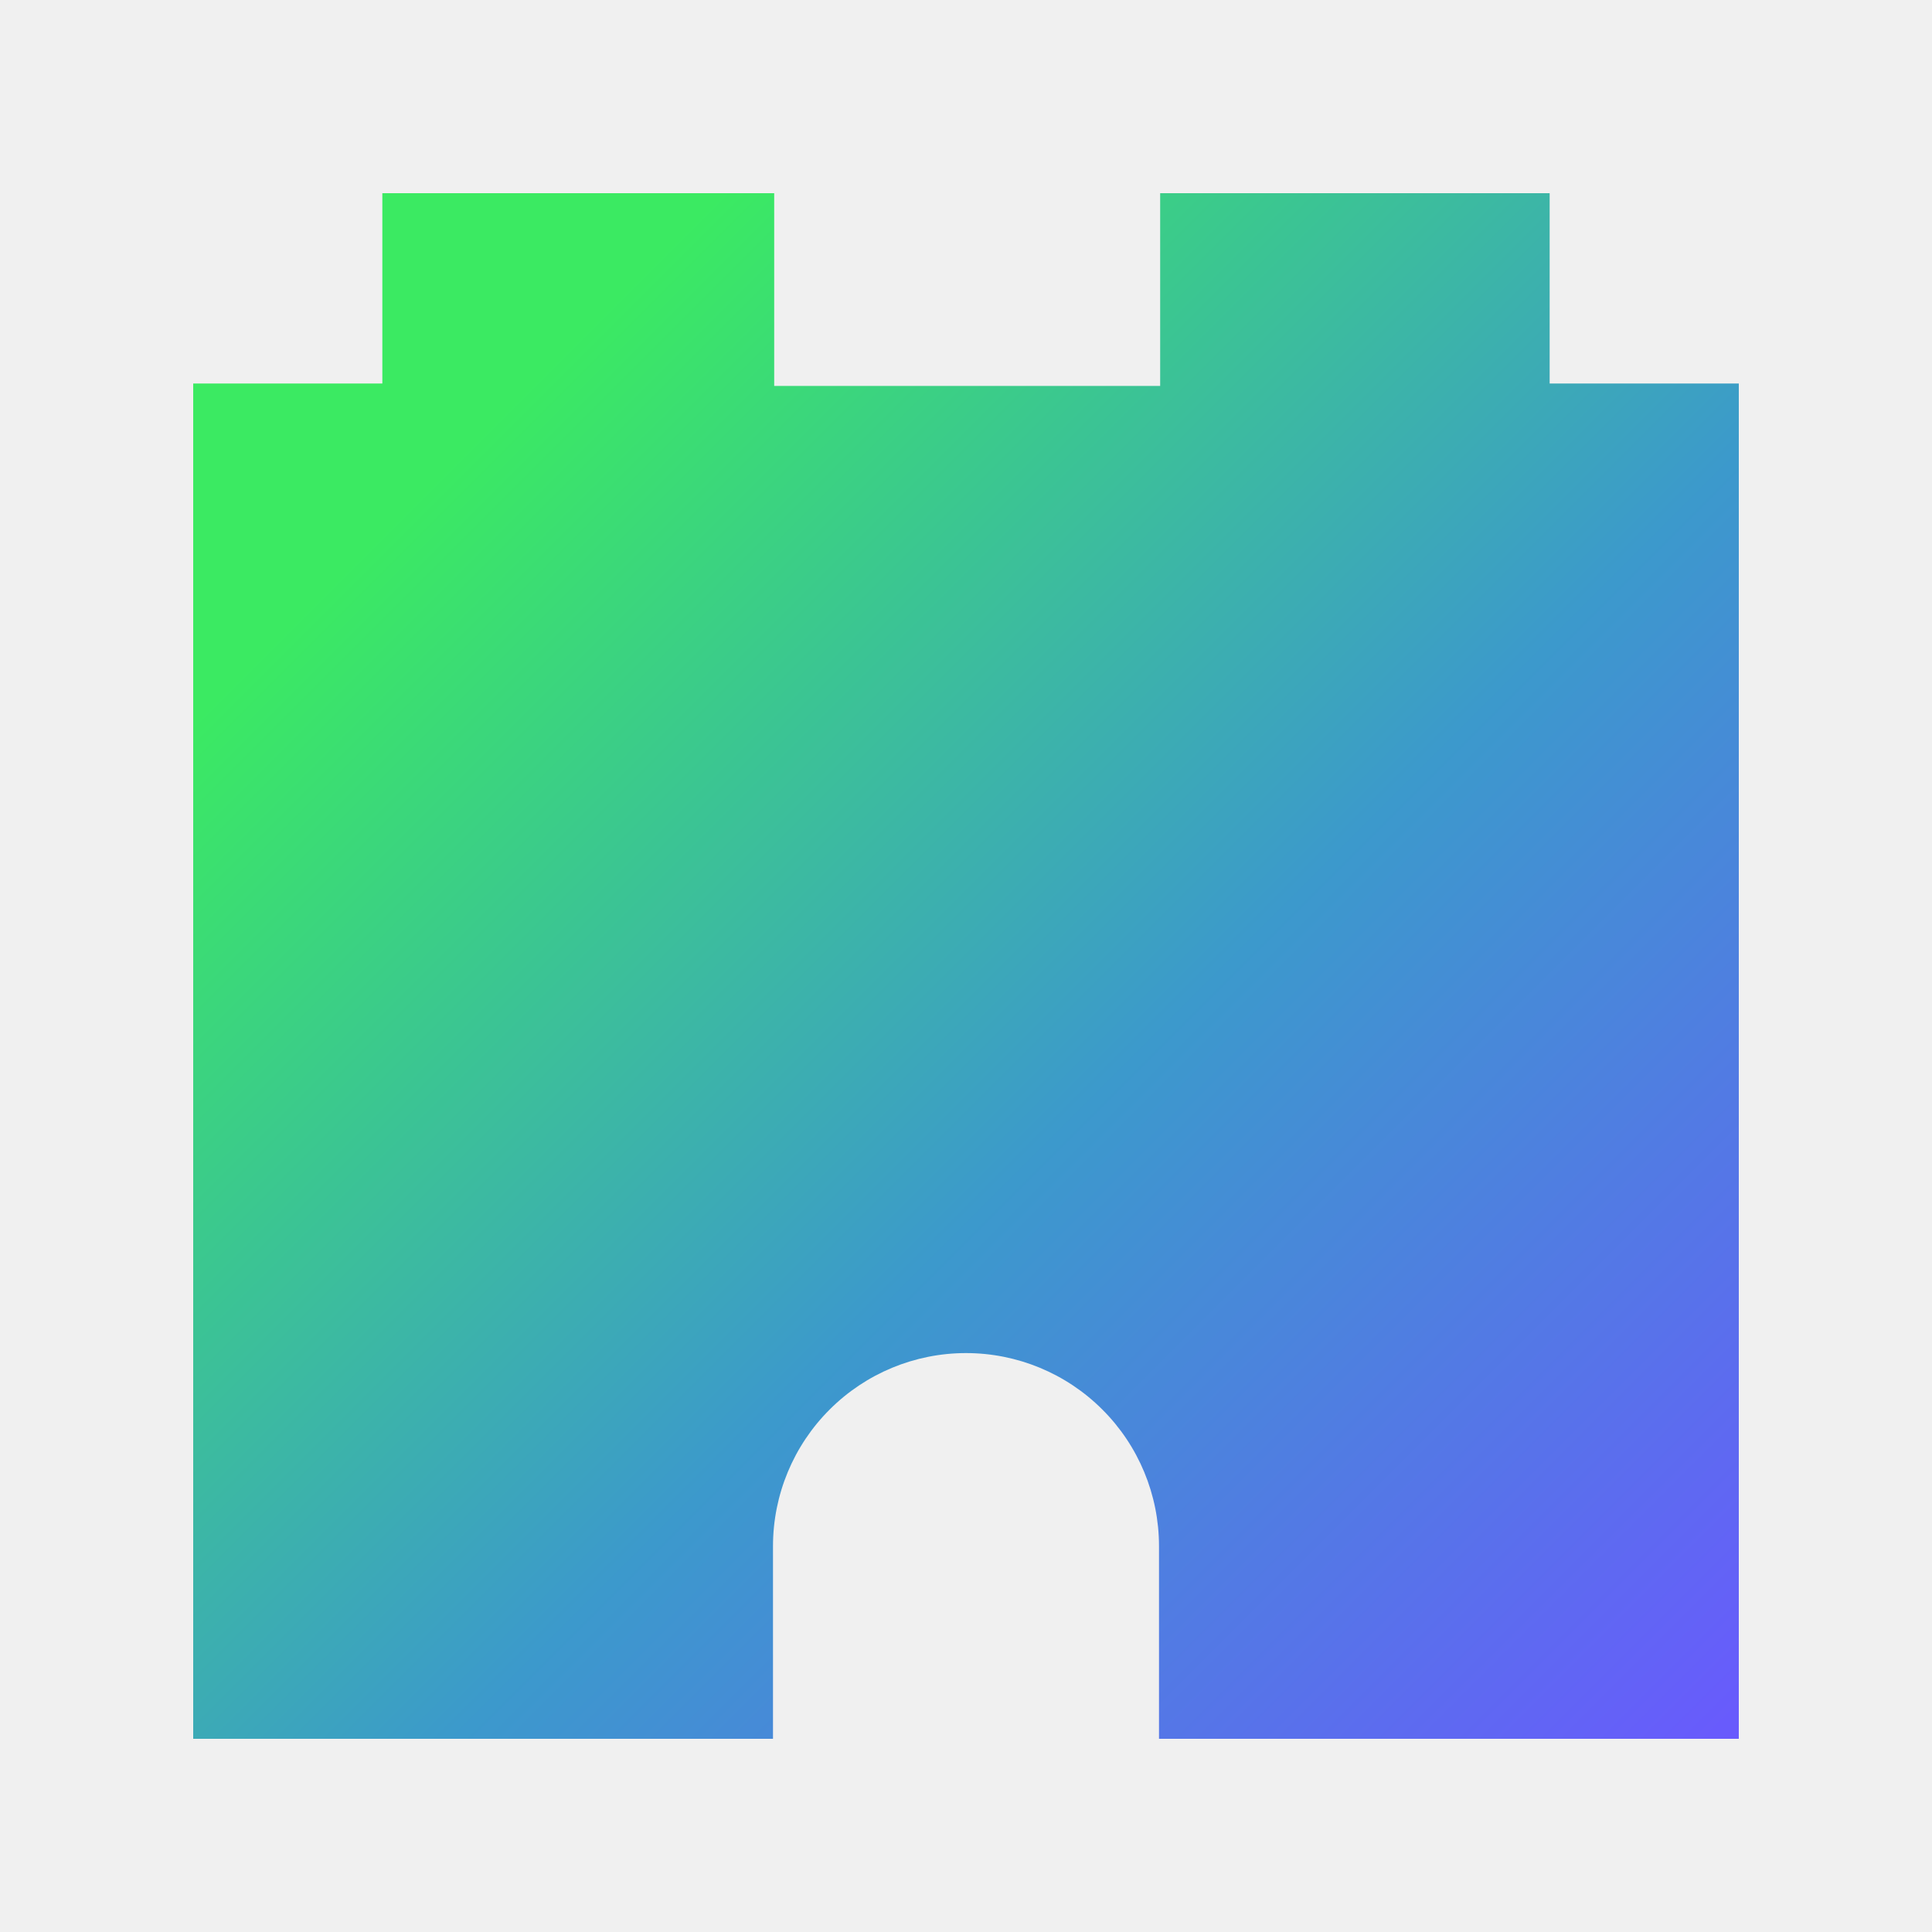
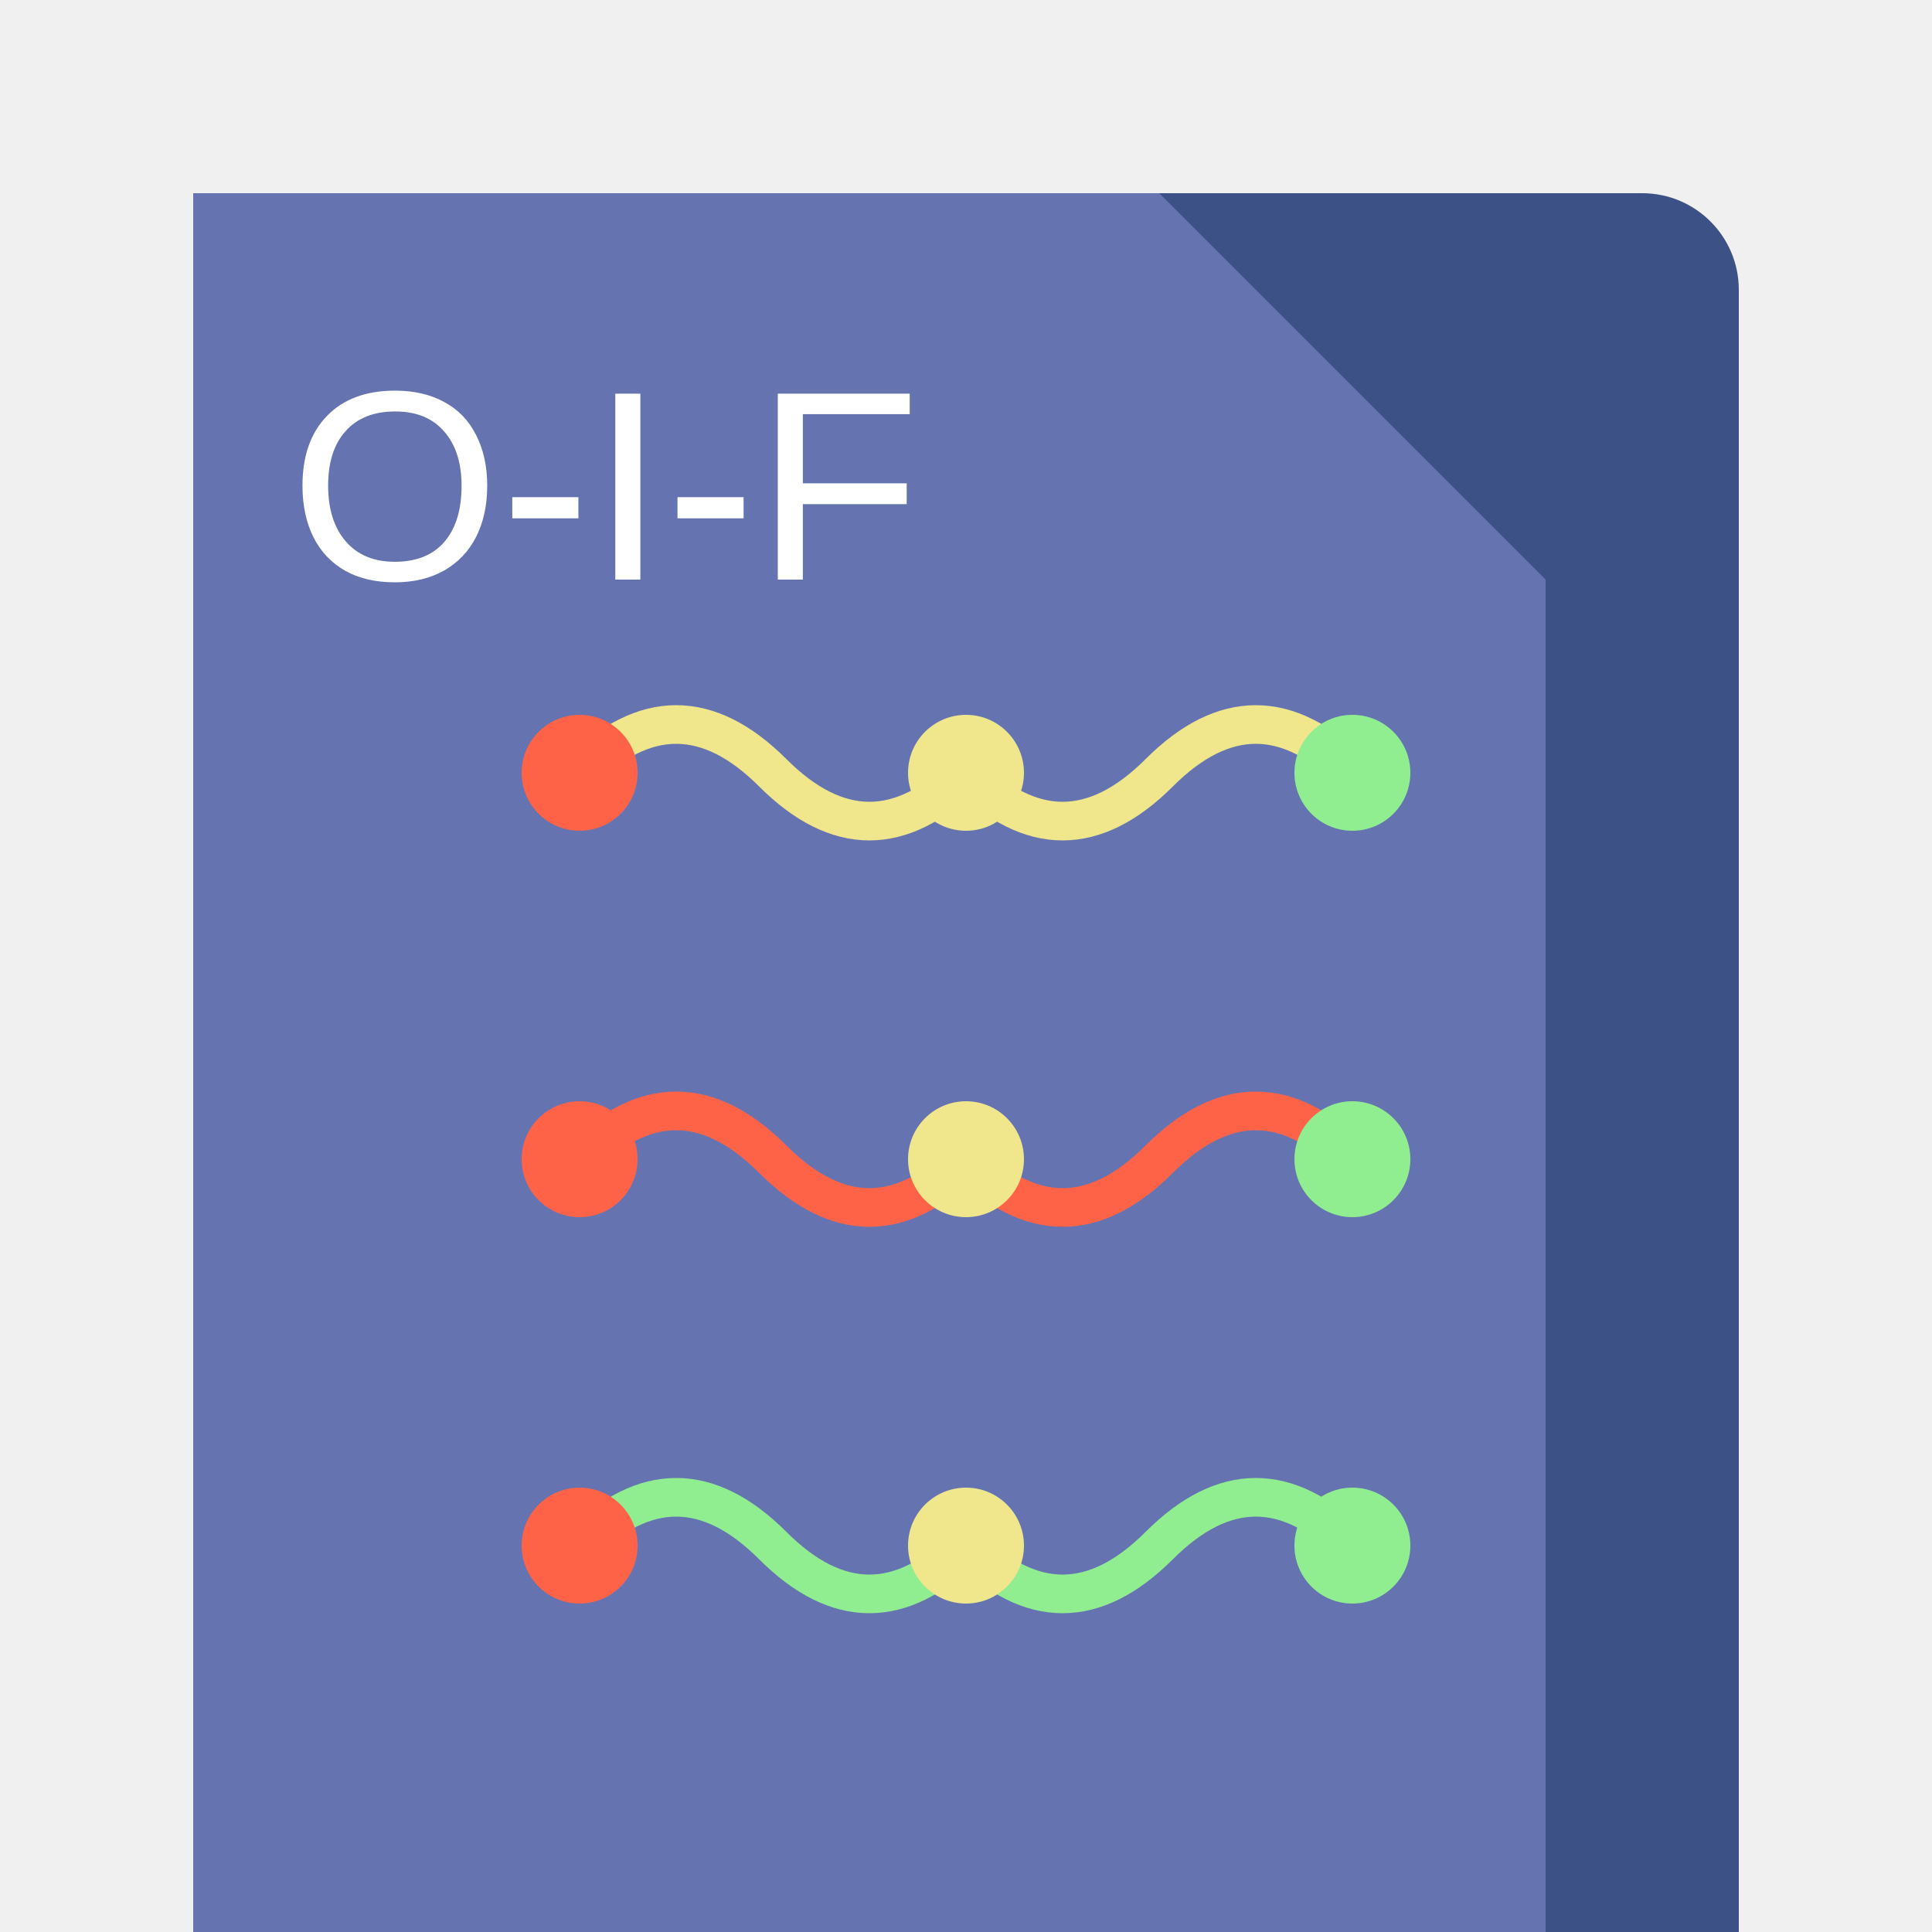
- <svg xmlns="http://www.w3.org/2000/svg" width="40" height="40" viewBox="0 0 40 40" fill="none">
-   <path d="M32.084 7.94V4H24.02V7.99H16.029V4H7.916V7.94H4V36H16.004V32.005C16.006 30.946 16.427 29.931 17.177 29.183C17.926 28.434 18.941 28.014 20 28.014C21.059 28.014 22.074 28.434 22.823 29.183C23.573 29.931 23.994 30.946 23.996 32.005V36H36V7.94H32.084Z" fill="url(#paint0_linear)" />
-   <defs>
-     <linearGradient id="paint0_linear" x1="2.942" y1="4.9" x2="37.777" y2="39.734" gradientUnits="userSpaceOnUse">
-       <stop offset="0.159" stop-color="#3BEA62" />
-       <stop offset="0.54" stop-color="#3C99CC" />
-       <stop offset="0.937" stop-color="#6B57FF" />
-     </linearGradient>
-   </defs>
+ <svg xmlns="http://www.w3.org/2000/svg" width="100" height="100" viewBox="0 0 100 100">
+   <rect x="10" y="10" width="80" height="100" rx="5" ry="5" fill="#3C5186" />
+   <polygon points="10,10 60,10 80,30 80,110 10,110" fill="#6574B0" />
+   <path d="M 30 40 Q 35 35 40 40 T 50 40 Q 55 45 60 40 T 70 40" stroke="#F0E68C" stroke-width="2" fill="none" />
+   <path d="M 30 60 Q 35 55 40 60 T 50 60 Q 55 65 60 60 T 70 60" stroke="#FF6347" stroke-width="2" fill="none" />
+   <path d="M 30 80 Q 35 75 40 80 T 50 80 Q 55 85 60 80 T 70 80" stroke="#90EE90" stroke-width="2" fill="none" />
+   <circle cx="30" cy="40" r="3" fill="#FF6347" />
+   <circle cx="50" cy="40" r="3" fill="#F0E68C" />
+   <circle cx="70" cy="40" r="3" fill="#90EE90" />
+   <circle cx="30" cy="60" r="3" fill="#FF6347" />
+   <circle cx="50" cy="60" r="3" fill="#F0E68C" />
+   <circle cx="70" cy="60" r="3" fill="#90EE90" />
+   <circle cx="30" cy="80" r="3" fill="#FF6347" />
+   <circle cx="50" cy="80" r="3" fill="#F0E68C" />
+   <circle cx="70" cy="80" r="3" fill="#90EE90" />
+   <text x="15" y="30" font-family="Arial" font-size="14" fill="#FFFFFF">O-I-F</text>
</svg>
